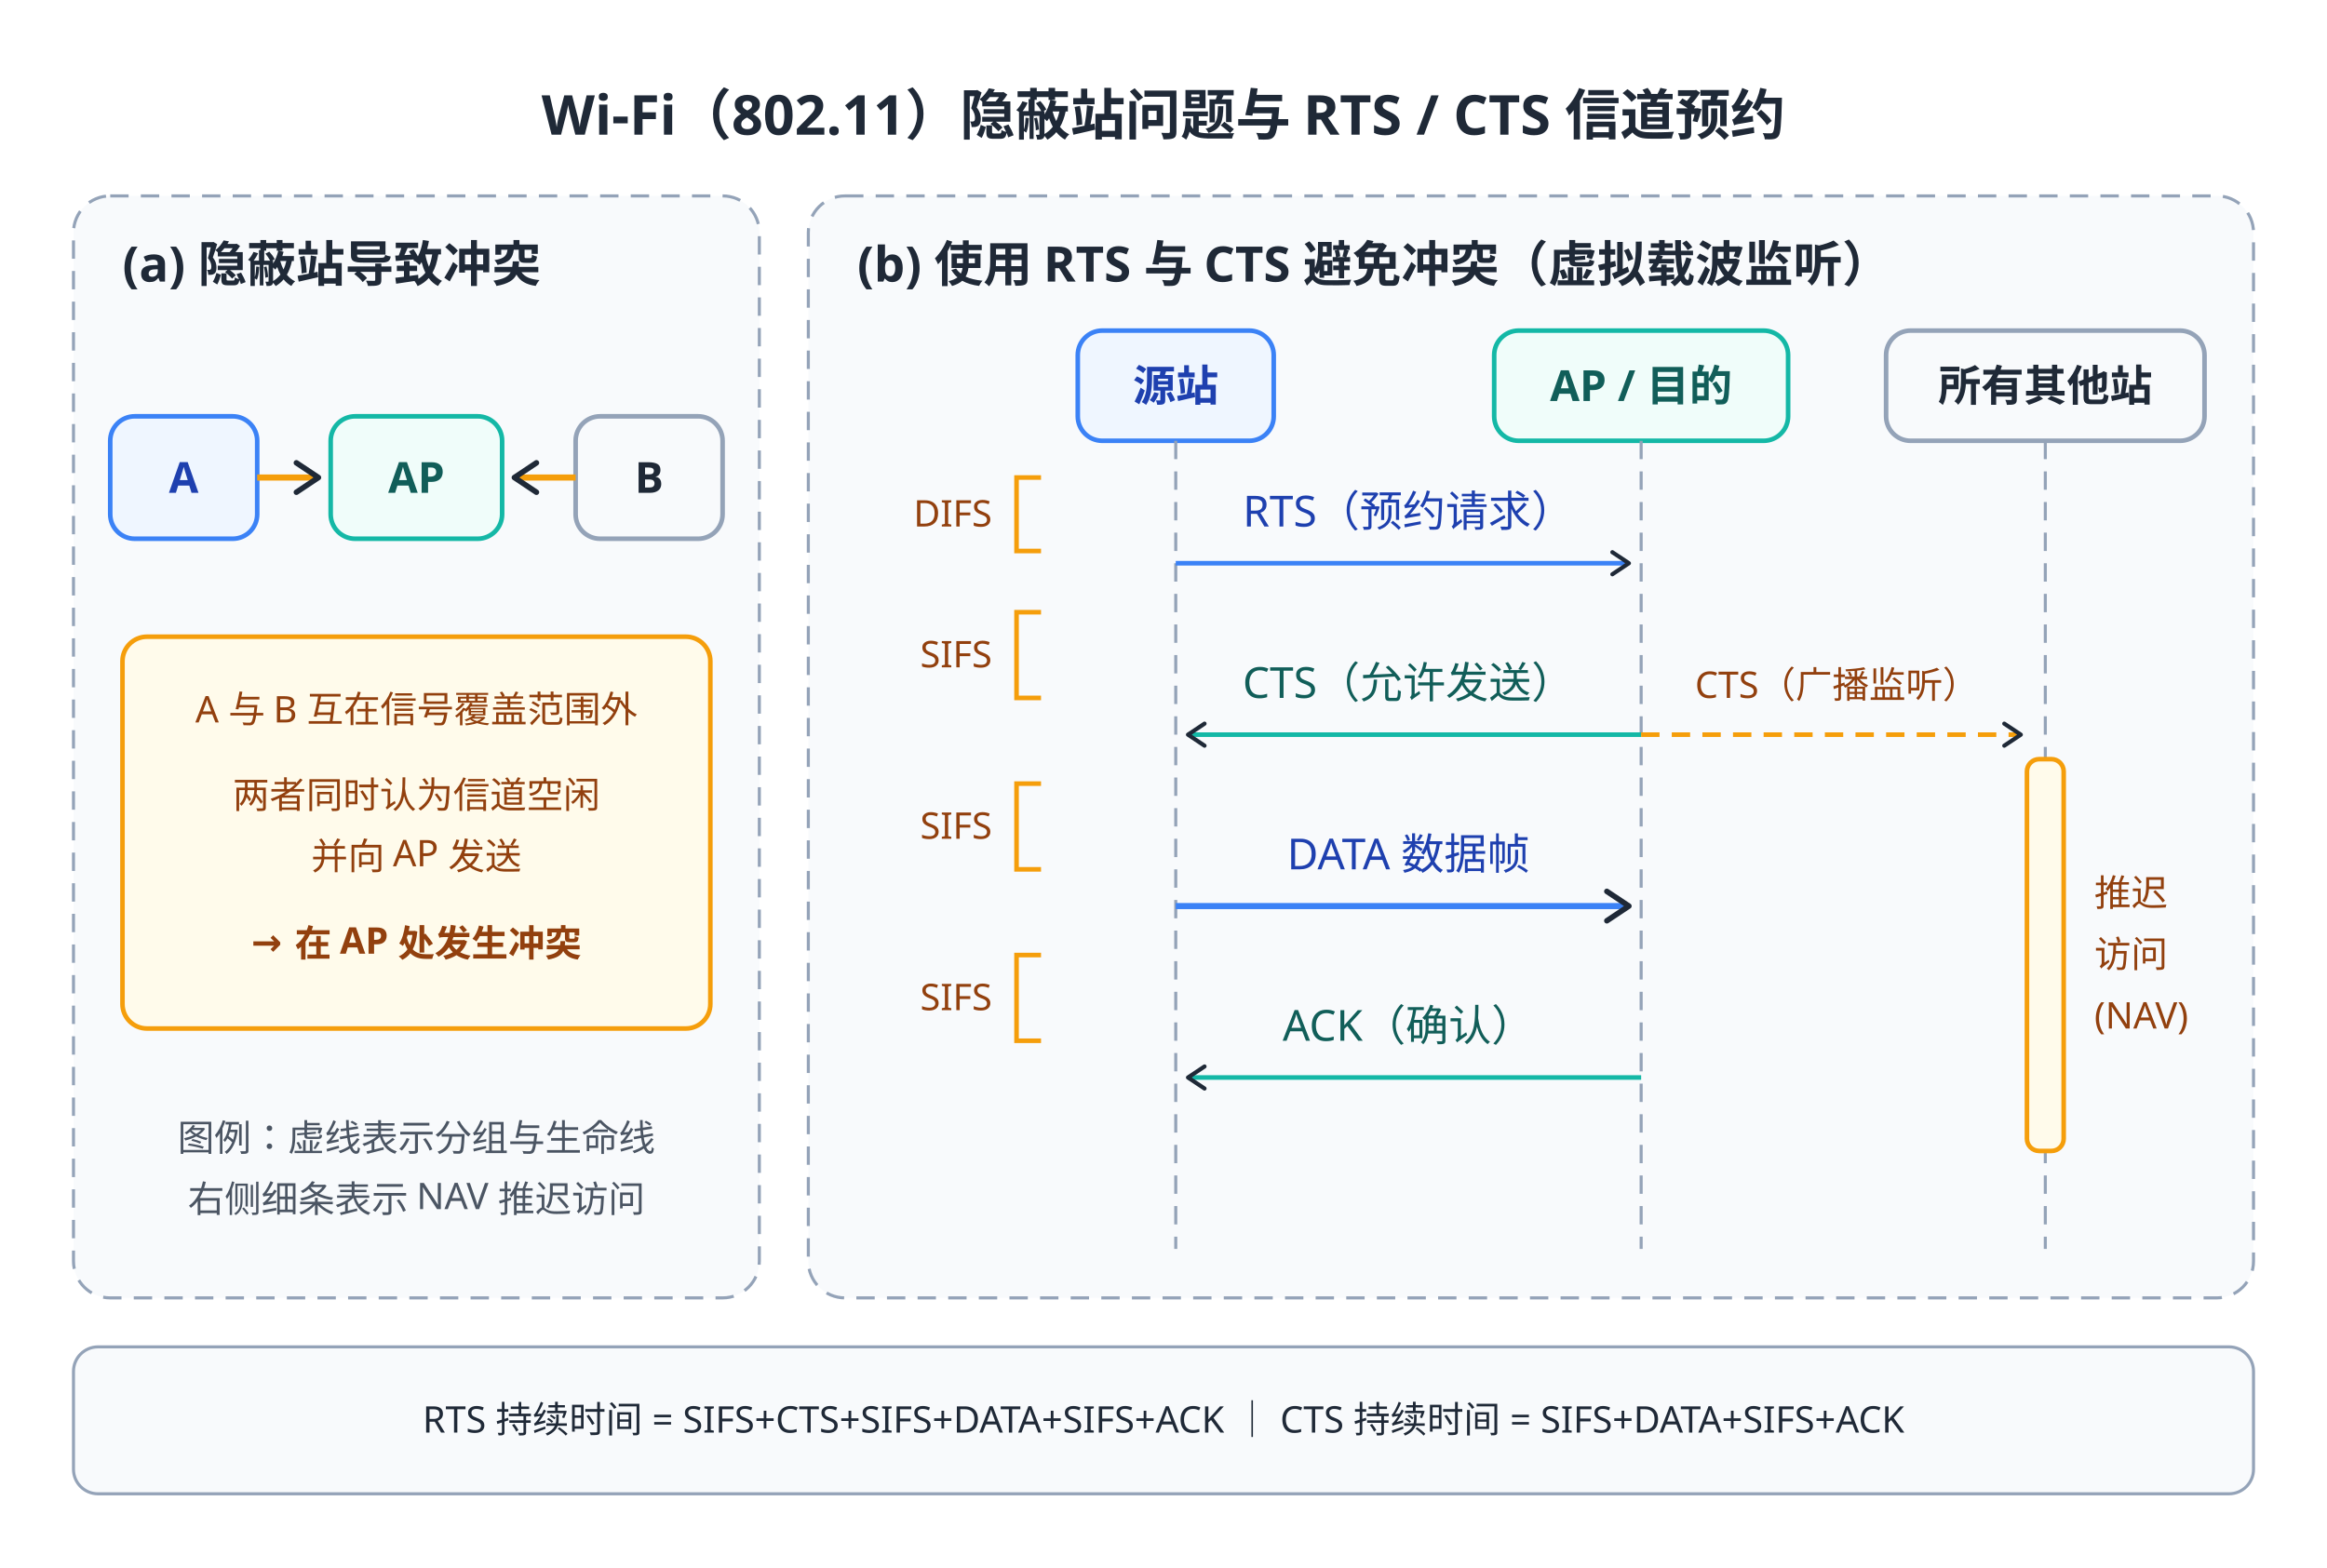
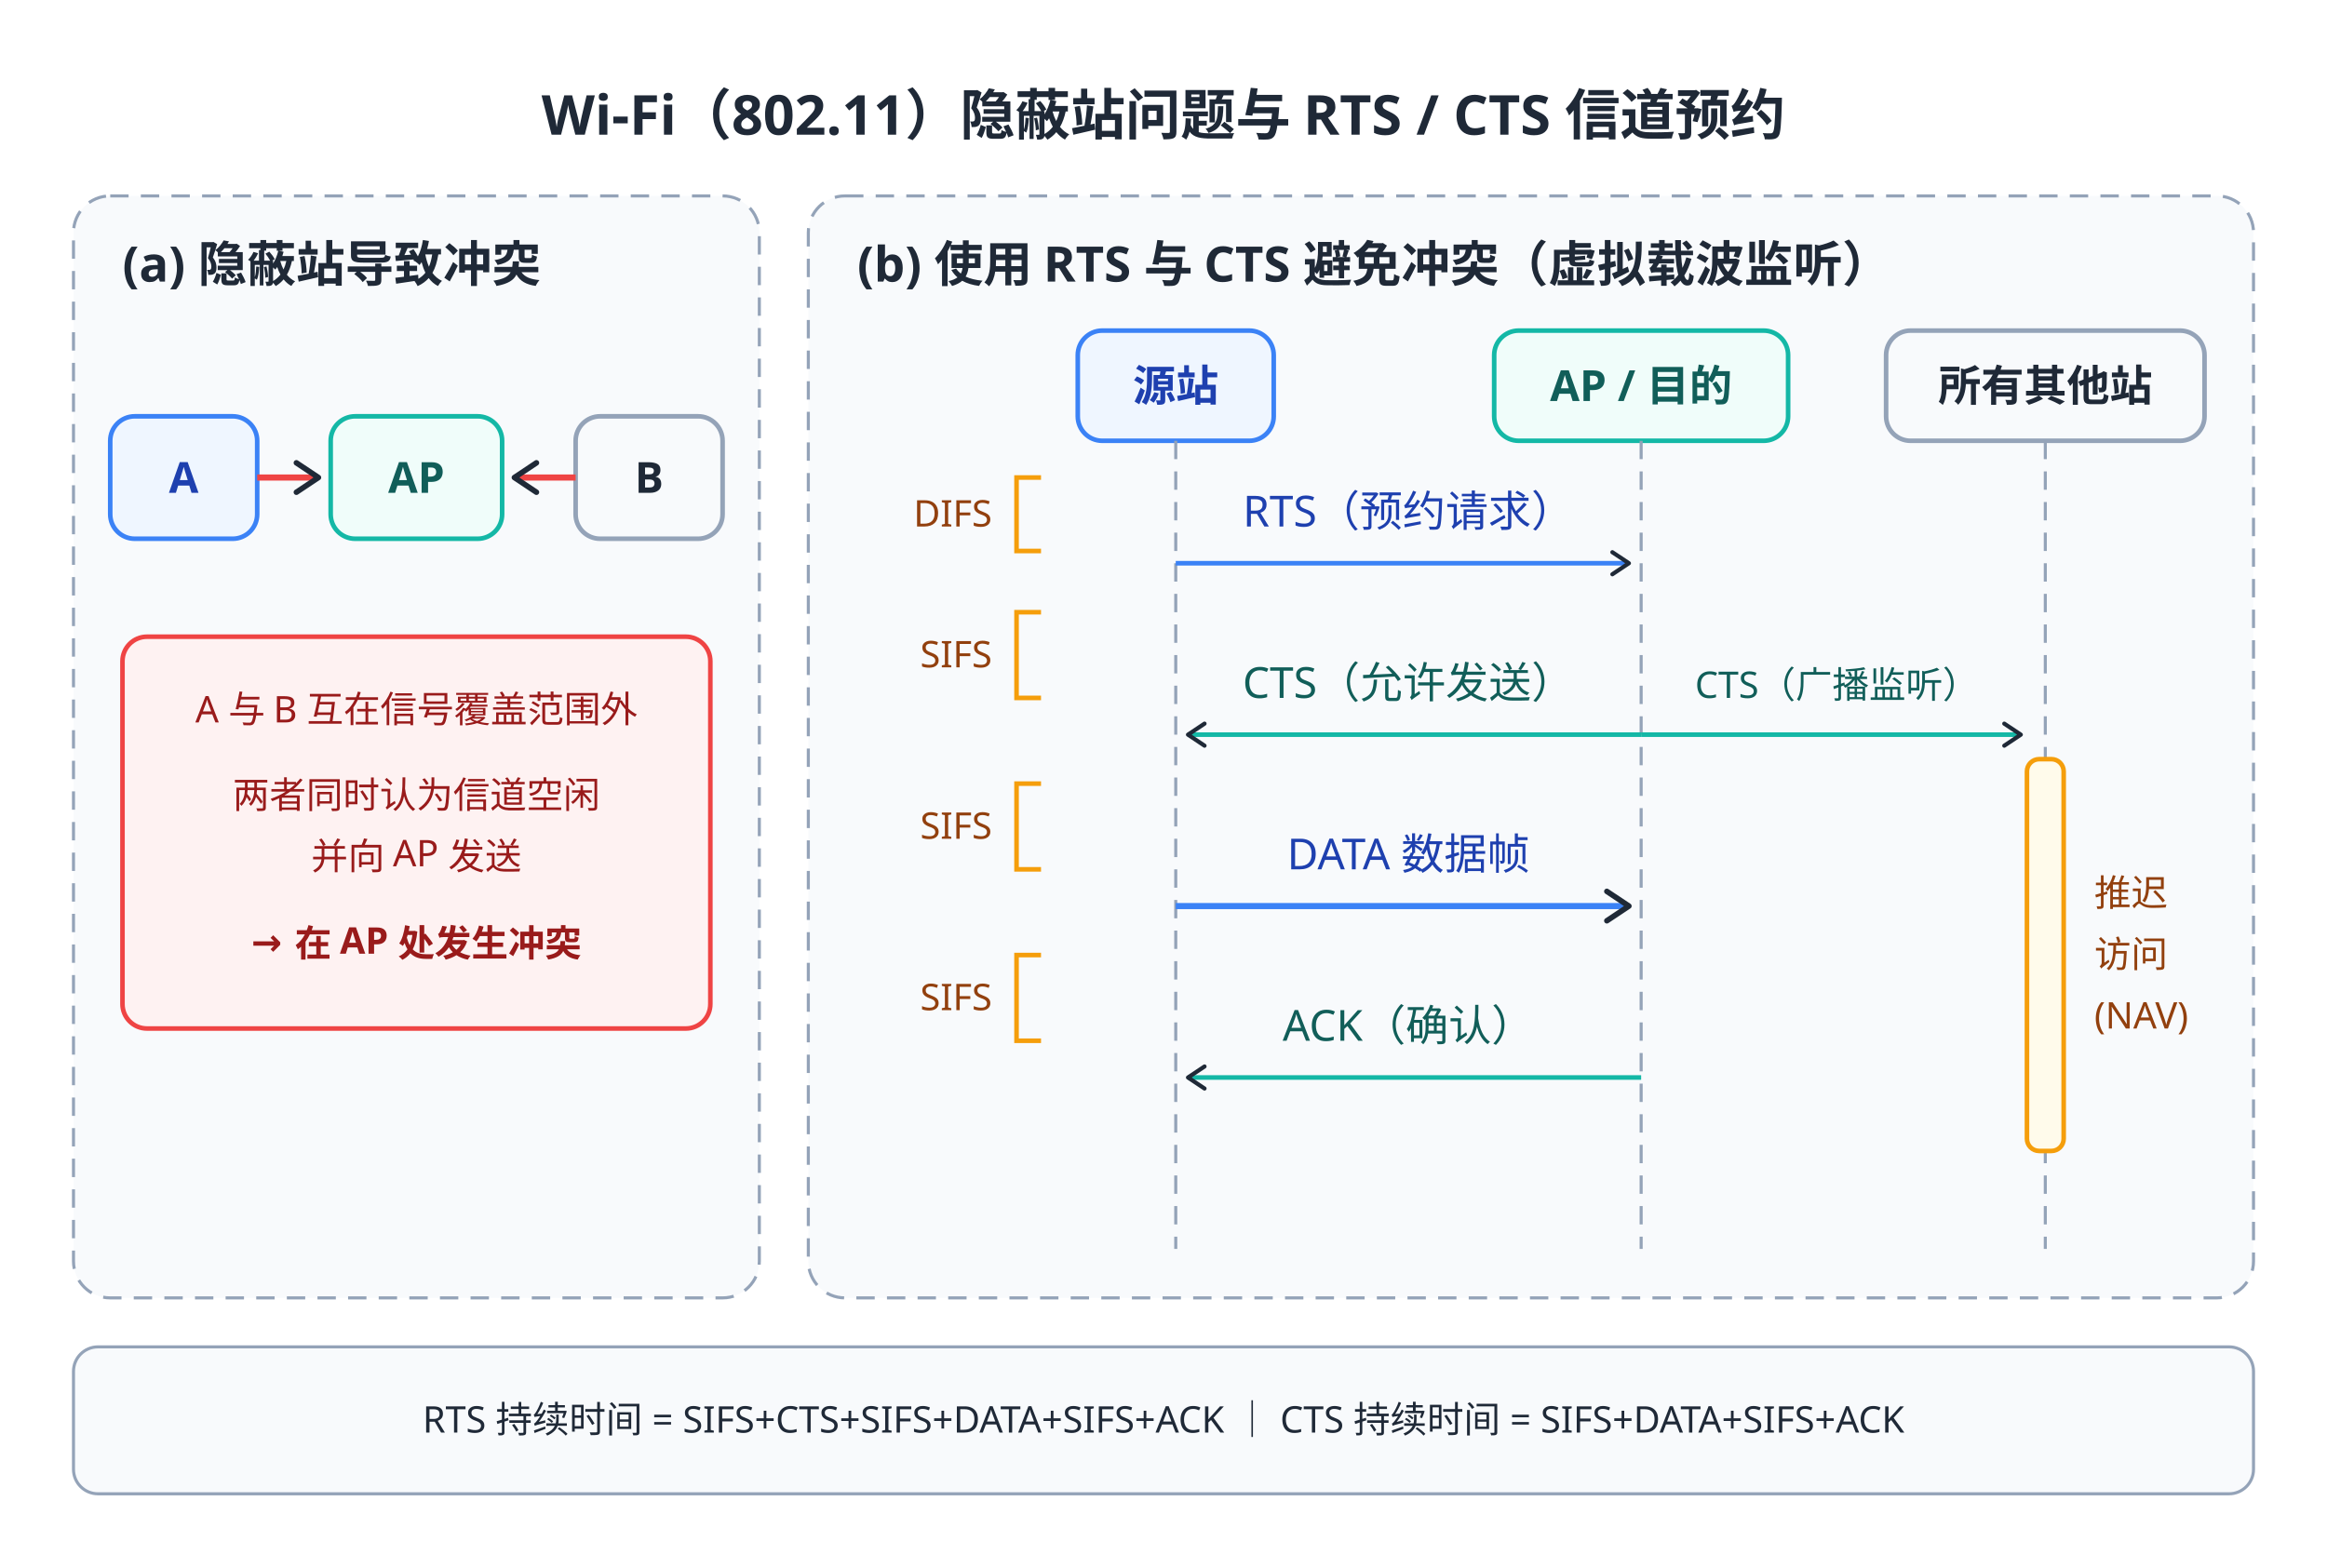
<svg xmlns="http://www.w3.org/2000/svg" viewBox="0 0 760 512" width="760" height="512" role="img">
  <defs>
    <marker id="wifi-arrow" viewBox="0 0 10 10" refX="8" refY="5" markerWidth="6" markerHeight="6" orient="auto">
      <path d="M2 1L8 5L2 9" fill="none" stroke="#1f2937" stroke-width="1.5" stroke-linecap="round" stroke-linejoin="round" />
    </marker>
  </defs>
  <g font-family="'PingFang SC','Noto Sans SC','Microsoft YaHei',system-ui,sans-serif">
    <text x="380" y="44" text-anchor="middle" font-size="18" font-weight="600" fill="#1f2937">Wi-Fi（802.11）隐蔽站问题与 RTS / CTS 信道预约</text>
    <rect x="24" y="64" width="224" height="360" rx="12" fill="#f8fafc" stroke="#94a3b8" stroke-width="1" stroke-dasharray="6 4" data-role="group" />
    <text x="40" y="92" text-anchor="start" font-size="16" font-weight="600" fill="#1f2937">(a) 隐蔽站导致冲突</text>
    <rect x="36" y="136" width="48" height="40" rx="8" fill="#eff6ff" stroke="#3b82f6" stroke-width="1.5" />
    <text x="60" y="161" text-anchor="middle" font-size="14" font-weight="600" fill="#1e40af">A</text>
    <rect x="108" y="136" width="56" height="40" rx="8" fill="#f0fdfa" stroke="#14b8a6" stroke-width="1.5" />
    <text x="136" y="161" text-anchor="middle" font-size="14" font-weight="600" fill="#115e59">AP</text>
    <rect x="188" y="136" width="48" height="40" rx="8" fill="#f8fafc" stroke="#94a3b8" stroke-width="1.5" />
    <text x="212" y="161" text-anchor="middle" font-size="14" font-weight="600" fill="#1f2937">B</text>
-     <line x1="84" y1="156" x2="104" y2="156" stroke="#f59e0b" stroke-width="2" marker-end="url(#wifi-arrow)" />
-     <line x1="188" y1="156" x2="168" y2="156" stroke="#f59e0b" stroke-width="2" marker-end="url(#wifi-arrow)" />
-     <rect x="40" y="208" width="192" height="128" rx="8" fill="#fffbeb" stroke="#f59e0b" stroke-width="1.5" />
-     <text x="136" y="236" text-anchor="middle" font-size="12" font-weight="400" fill="#92400e">A 与 B 互在信号覆盖范围外</text>
-     <text x="136" y="264" text-anchor="middle" font-size="12" font-weight="400" fill="#92400e">两者同时认为信道空闲</text>
-     <text x="136" y="284" text-anchor="middle" font-size="12" font-weight="400" fill="#92400e">并向 AP 发送</text>
-     <text x="136" y="312" text-anchor="middle" font-size="12" font-weight="600" fill="#92400e">→ 在 AP 处发生冲突</text>
-     <text x="136" y="376" text-anchor="middle" font-size="12" font-weight="400" fill="#4b5563">图例：虚线表示分组与生命线</text>
-     <text x="136" y="396" text-anchor="middle" font-size="12" font-weight="400" fill="#4b5563">右侧细条表示 NAV 推迟访问</text>
+     <line x1="84" y1="156" x2="104" y2="156" stroke="#ef4444" stroke-width="2" marker-end="url(#wifi-arrow)" />
+     <line x1="188" y1="156" x2="168" y2="156" stroke="#ef4444" stroke-width="2" marker-end="url(#wifi-arrow)" />
+     <rect x="40" y="208" width="192" height="128" rx="8" fill="#fef2f2" stroke="#ef4444" stroke-width="1.5" />
+     <text x="136" y="236" text-anchor="middle" font-size="12" font-weight="400" fill="#991b1b">A 与 B 互在信号覆盖范围外</text>
+     <text x="136" y="264" text-anchor="middle" font-size="12" font-weight="400" fill="#991b1b">两者同时认为信道空闲</text>
+     <text x="136" y="284" text-anchor="middle" font-size="12" font-weight="400" fill="#991b1b">并向 AP 发送</text>
+     <text x="136" y="312" text-anchor="middle" font-size="12" font-weight="600" fill="#991b1b">→ 在 AP 处发生冲突</text>
    <rect x="264" y="64" width="472" height="360" rx="12" fill="#f8fafc" stroke="#94a3b8" stroke-width="1" stroke-dasharray="6 4" data-role="group" />
    <text x="280" y="92" text-anchor="start" font-size="16" font-weight="600" fill="#1f2937">(b) 使用 RTS 与 CTS 避免冲突（虚拟载波监听）</text>
    <path d="M340 156 H332 V180 H340" fill="none" stroke="#f59e0b" stroke-width="1.5" />
    <text x="324" y="172" text-anchor="end" font-size="12" font-weight="400" fill="#92400e">DIFS</text>
    <path d="M340 200 H332 V228 H340" fill="none" stroke="#f59e0b" stroke-width="1.5" />
    <text x="324" y="218" text-anchor="end" font-size="12" font-weight="400" fill="#92400e">SIFS</text>
    <path d="M340 256 H332 V284 H340" fill="none" stroke="#f59e0b" stroke-width="1.5" />
    <text x="324" y="274" text-anchor="end" font-size="12" font-weight="400" fill="#92400e">SIFS</text>
    <path d="M340 312 H332 V340 H340" fill="none" stroke="#f59e0b" stroke-width="1.5" />
    <text x="324" y="330" text-anchor="end" font-size="12" font-weight="400" fill="#92400e">SIFS</text>
    <rect x="352" y="108" width="64" height="36" rx="8" fill="#eff6ff" stroke="#3b82f6" stroke-width="1.5" />
    <text x="384" y="131" text-anchor="middle" font-size="14" font-weight="600" fill="#1e40af">源站</text>
    <rect x="488" y="108" width="96" height="36" rx="8" fill="#f0fdfa" stroke="#14b8a6" stroke-width="1.5" />
    <text x="536" y="131" text-anchor="middle" font-size="14" font-weight="600" fill="#115e59">AP / 目的</text>
    <rect x="616" y="108" width="104" height="36" rx="8" fill="#f8fafc" stroke="#94a3b8" stroke-width="1.5" />
    <text x="668" y="131" text-anchor="middle" font-size="14" font-weight="600" fill="#1f2937">所有其他站</text>
    <line x1="384" y1="144" x2="384" y2="408" stroke="#94a3b8" stroke-width="1" stroke-dasharray="6 4" />
    <line x1="536" y1="144" x2="536" y2="408" stroke="#94a3b8" stroke-width="1" stroke-dasharray="6 4" />
    <line x1="668" y1="144" x2="668" y2="408" stroke="#94a3b8" stroke-width="1" stroke-dasharray="6 4" />
    <line x1="384" y1="184" x2="532" y2="184" stroke="#3b82f6" stroke-width="1.5" marker-end="url(#wifi-arrow)" />
    <text x="460" y="172" text-anchor="middle" font-size="14" font-weight="400" fill="#1e40af">RTS（预约请求）</text>
    <line x1="536" y1="240" x2="388" y2="240" stroke="#14b8a6" stroke-width="1.5" marker-end="url(#wifi-arrow)" />
    <text x="460" y="228" text-anchor="middle" font-size="14" font-weight="400" fill="#115e59">CTS（允许发送）</text>
-     <line x1="536" y1="240" x2="660" y2="240" stroke="#f59e0b" stroke-width="1.5" stroke-dasharray="6 4" marker-end="url(#wifi-arrow)" />
-     <text x="600" y="228" text-anchor="middle" font-size="12" font-weight="400" fill="#92400e">CTS（广播监听）</text>
+     <line x1="536" y1="240" x2="660" y2="240" stroke="#14b8a6" stroke-width="1.5" marker-end="url(#wifi-arrow)" />
+     <text x="600" y="228" text-anchor="middle" font-size="12" font-weight="400" fill="#115e59">CTS（广播监听）</text>
    <line x1="384" y1="296" x2="532" y2="296" stroke="#3b82f6" stroke-width="2" marker-end="url(#wifi-arrow)" />
    <text x="460" y="284" text-anchor="middle" font-size="14" font-weight="400" fill="#1e40af">DATA 数据帧</text>
    <line x1="536" y1="352" x2="388" y2="352" stroke="#14b8a6" stroke-width="1.5" marker-end="url(#wifi-arrow)" />
    <text x="460" y="340" text-anchor="middle" font-size="14" font-weight="400" fill="#115e59">ACK（确认）</text>
    <rect x="662" y="248" width="12" height="128" rx="4" fill="#fffbeb" stroke="#f59e0b" stroke-width="1.5" data-role="activation" />
    <text x="684" y="296" text-anchor="start" font-size="12" font-weight="400" fill="#92400e">推迟</text>
    <text x="684" y="316" text-anchor="start" font-size="12" font-weight="400" fill="#92400e">访问</text>
    <text x="684" y="336" text-anchor="start" font-size="12" font-weight="400" fill="#92400e">(NAV)</text>
    <rect x="24" y="440" width="712" height="48" rx="8" fill="#f8fafc" stroke="#94a3b8" stroke-width="1" data-role="note" />
    <text x="380" y="468" text-anchor="middle" font-size="12" font-weight="400" fill="#1f2937">RTS 持续时间 = SIFS+CTS+SIFS+DATA+SIFS+ACK ｜ CTS 持续时间 = SIFS+DATA+SIFS+ACK</text>
  </g>
</svg>
